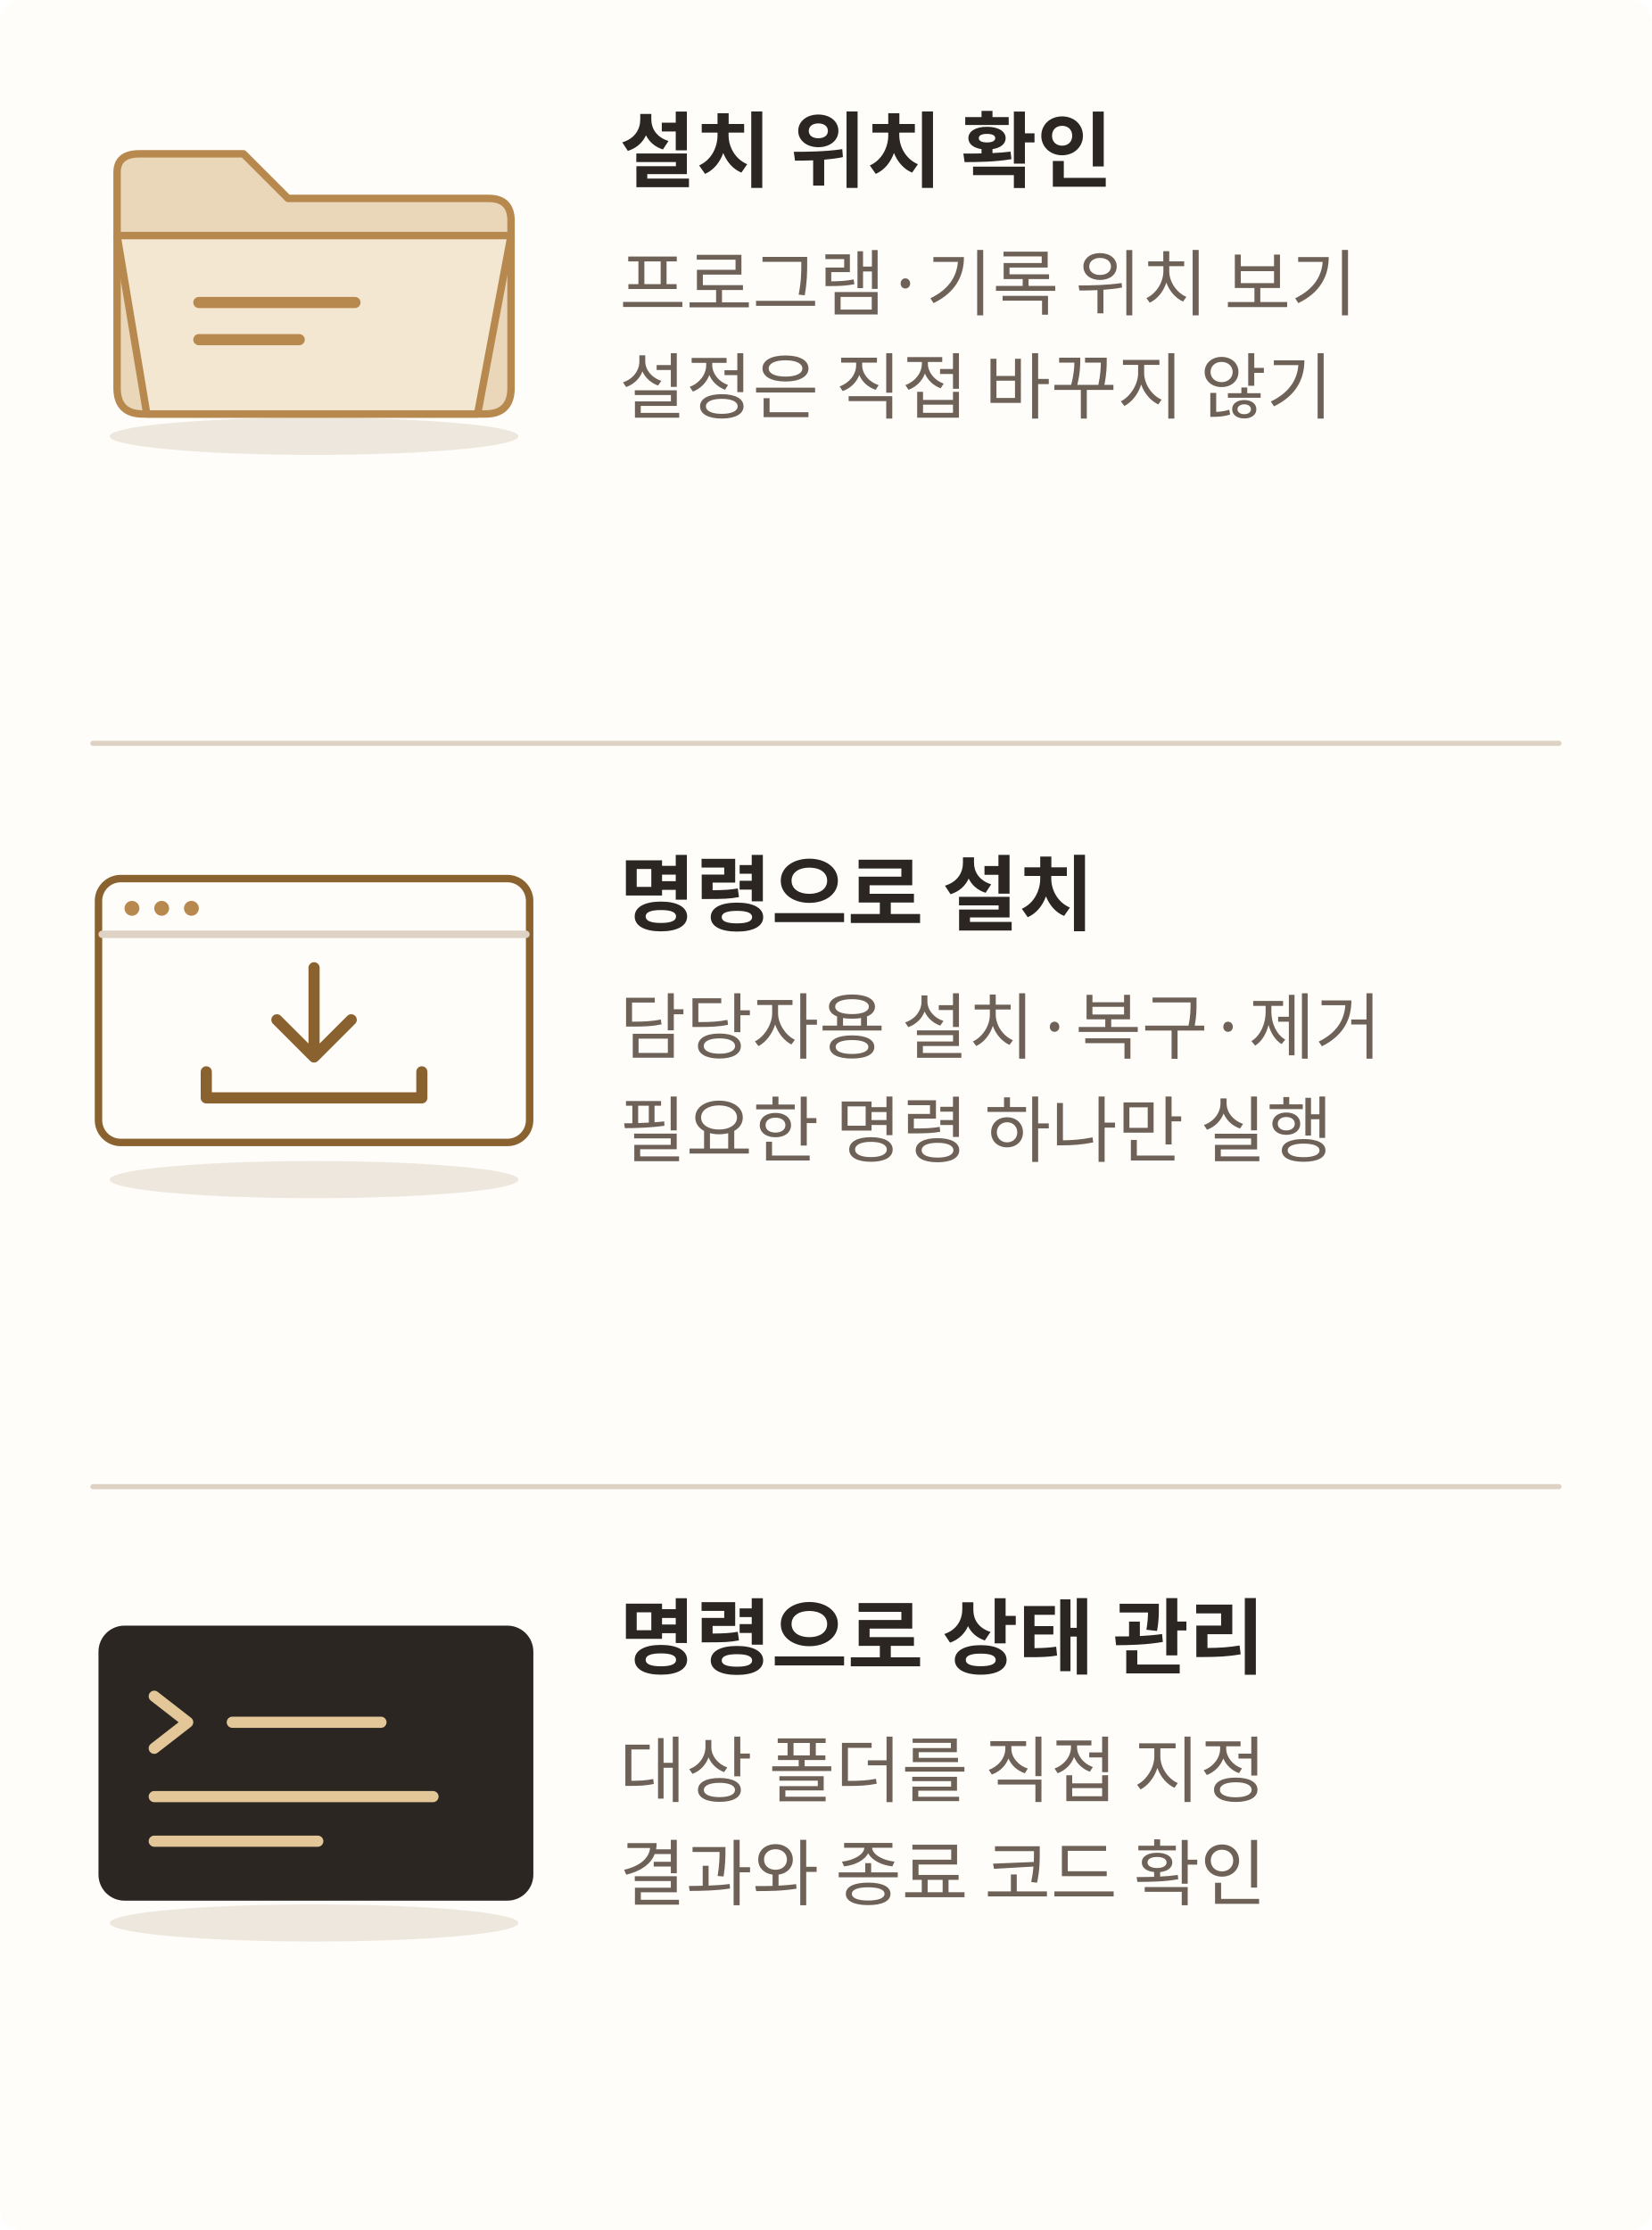
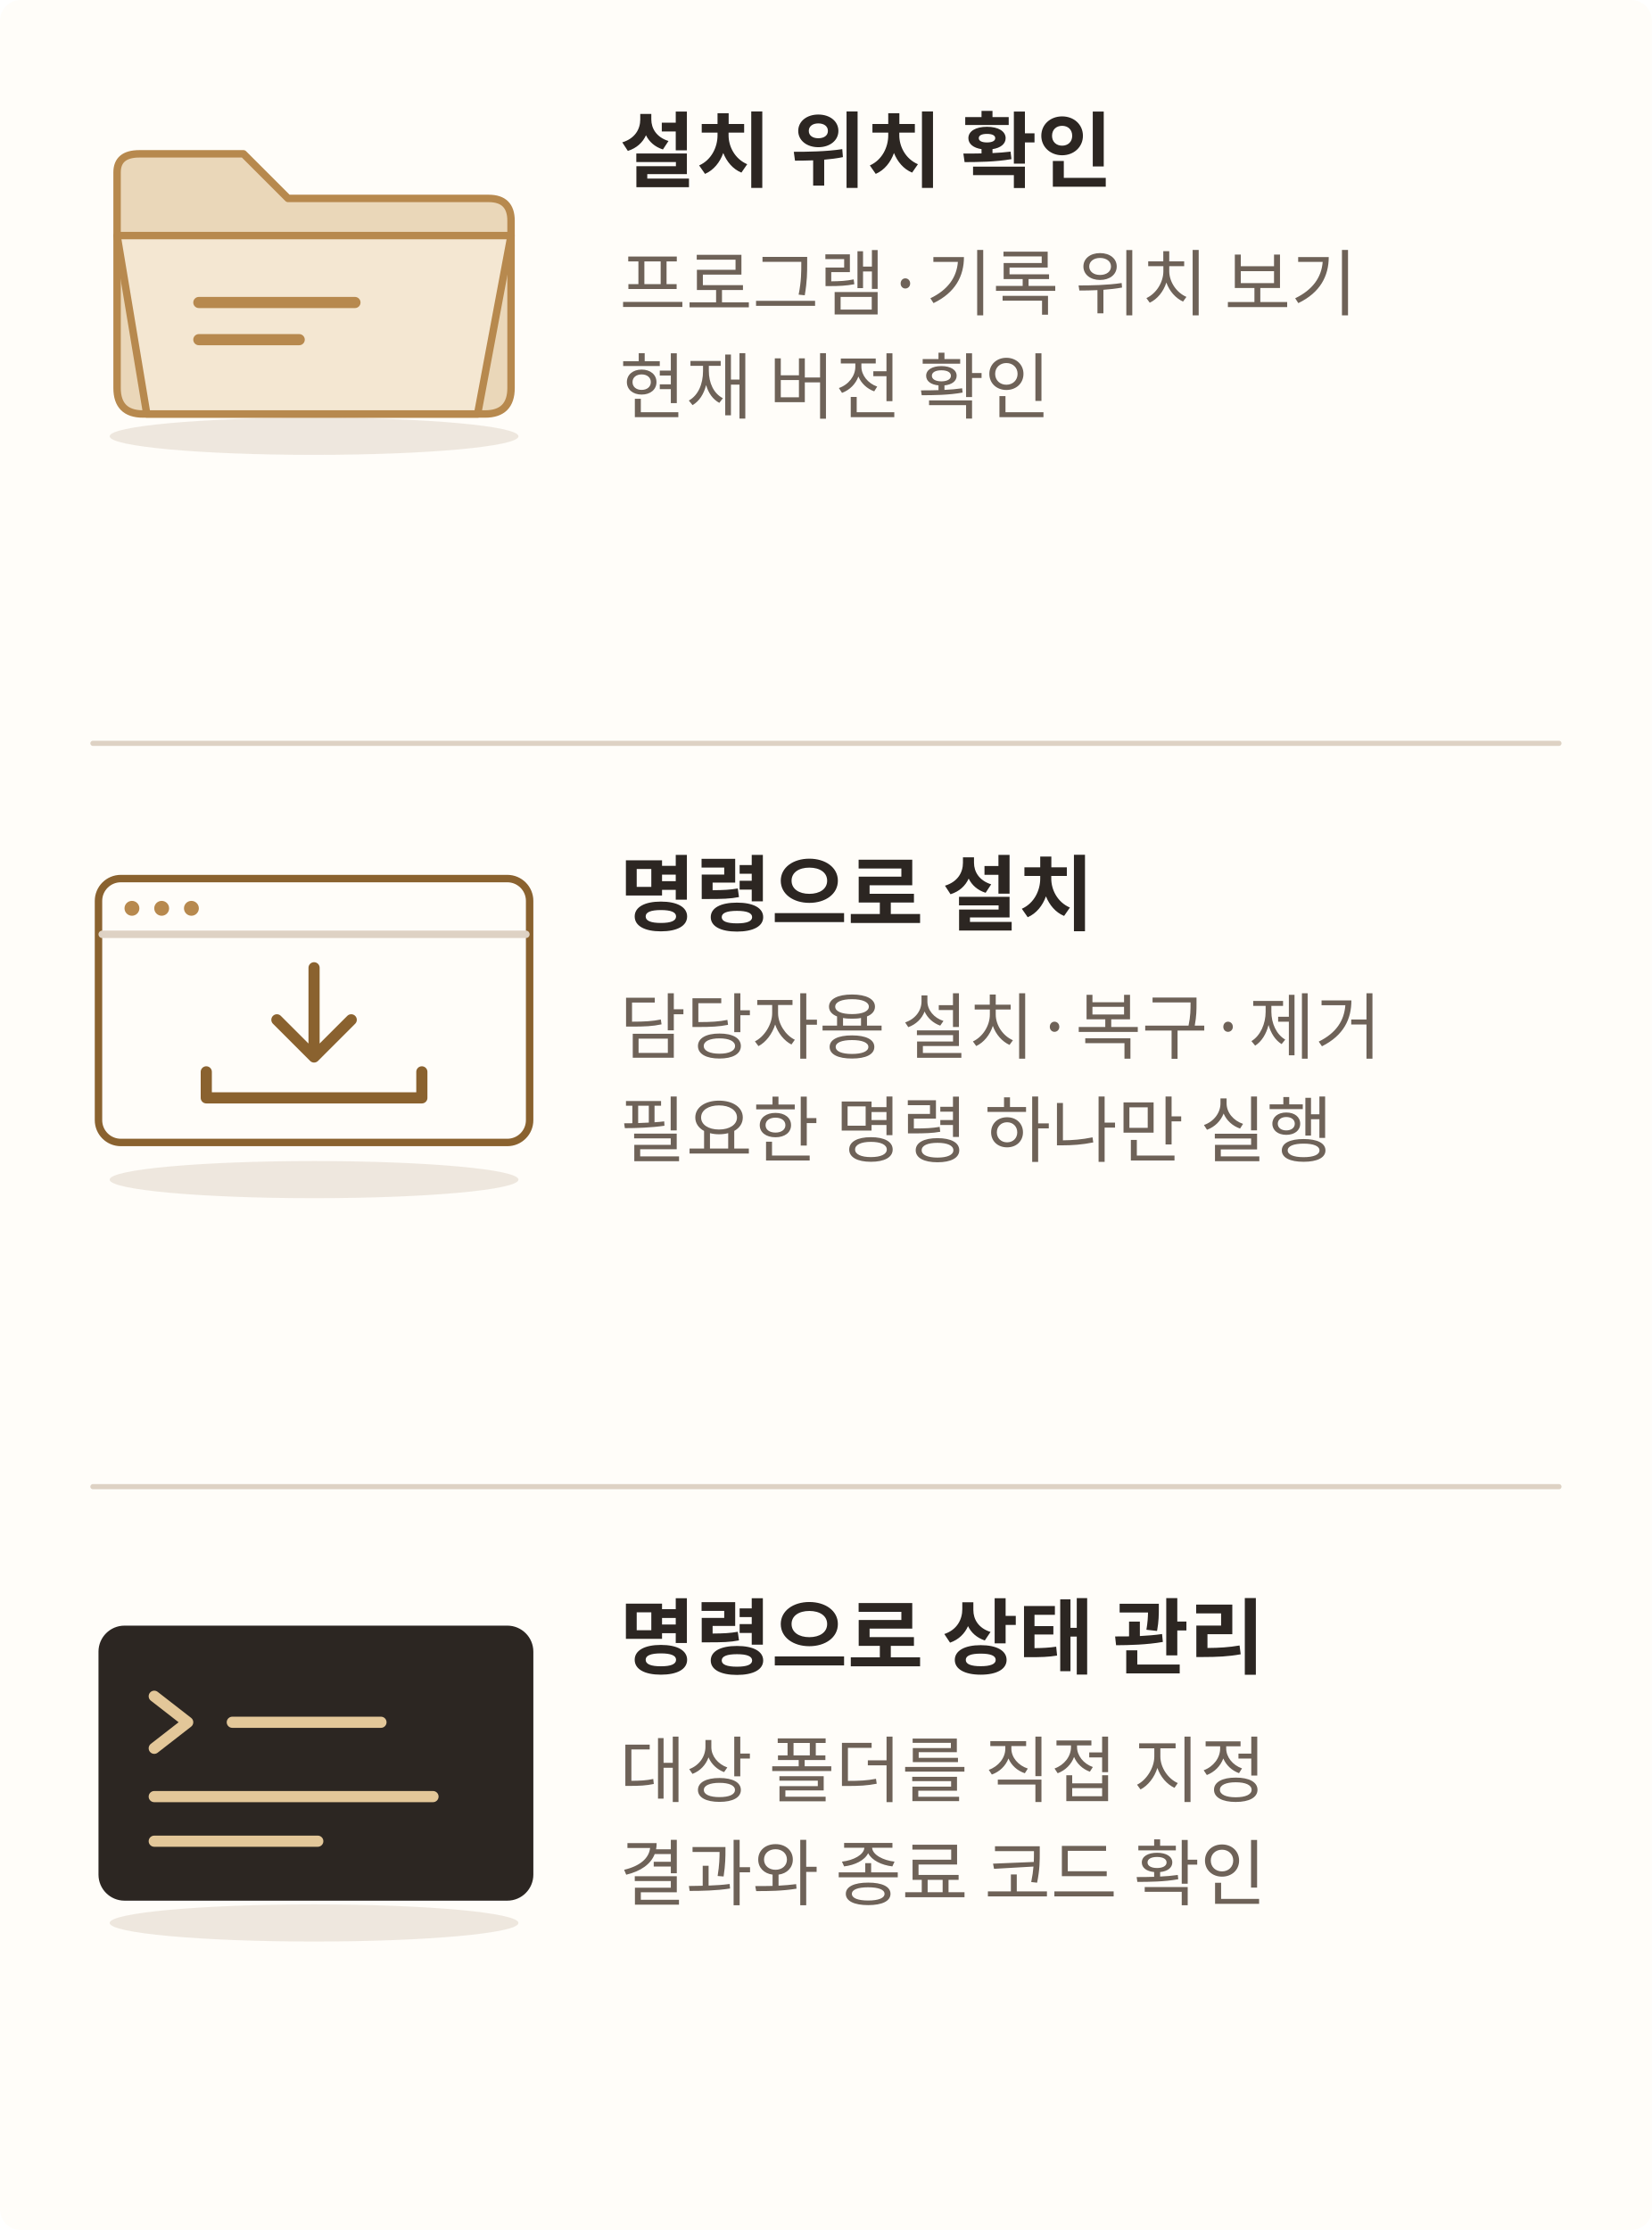
<svg xmlns="http://www.w3.org/2000/svg" width="320" height="432" viewBox="0 0 320 432" role="img" aria-labelledby="title desc">
  <g font-family="Noto Sans CJK KR, Noto Sans KR, Malgun Gothic, Segoe UI, sans-serif">
    <rect width="320" height="432" rx="4" fill="#fffdf9" />
    <g transform="translate(9 19) scale(.72)">
      <ellipse cx="72" cy="91" rx="55" ry="5" fill="#ded2c4" opacity=".5" />
      <path d="M19 35V20Q19 15 25 15H53L65 27H119Q125 27 125 33V78Q125 85 118 85H26Q19 85 19 78Z" fill="#ead7b9" stroke="#b7894e" stroke-width="2" stroke-linecap="round" stroke-linejoin="round" />
      <path d="M19 37H125L116 85H27Z" fill="#f4e7d2" stroke="#b7894e" stroke-width="2" stroke-linecap="round" stroke-linejoin="round" />
      <path d="M41 55H83M41 65H68" fill="none" stroke="#b7894e" stroke-width="3" stroke-linecap="round" stroke-linejoin="round" />
    </g>
    <text x="120" y="35" font-size="16" fill="#2c2622" font-weight="700" text-anchor="start">설치 위치 확인</text>
    <text x="120" y="60" font-size="14" fill="#6e6258" font-weight="400" text-anchor="start">프로그램·기록 위치 보기</text>
-     <text x="120" y="80" font-size="14" fill="#6e6258" font-weight="400" text-anchor="start">설정은 직접 바꾸지 않기</text>
+     <text x="120" y="80" font-size="14" fill="#6e6258" font-weight="400" text-anchor="start">현재 버전 확인</text>
    <path d="M18 144H302" fill="none" stroke="#ded2c4" stroke-width="1" stroke-linecap="round" stroke-linejoin="round" />
    <g transform="translate(9 163) scale(.72)">
      <ellipse cx="72" cy="91" rx="55" ry="5" fill="#ded2c4" opacity=".5" />
      <rect x="14" y="10" width="116" height="71" rx="6" fill="#fffdf9" stroke="#8a622f" stroke-width="2" />
      <path d="M15 25H129" fill="none" stroke="#ded2c4" stroke-width="2" stroke-linecap="round" stroke-linejoin="round" />
      <circle cx="23" cy="18" r="2" fill="#b7894e" />
      <circle cx="31" cy="18" r="2" fill="#b7894e" />
      <circle cx="39" cy="18" r="2" fill="#b7894e" />
      <path d="M72 34V56M62 48L72 58L82 48" fill="none" stroke="#8a622f" stroke-width="3" stroke-linecap="round" stroke-linejoin="round" />
      <path d="M43 62V69H101V62" fill="none" stroke="#8a622f" stroke-width="3" stroke-linecap="round" stroke-linejoin="round" />
    </g>
    <text x="120" y="179" font-size="16" fill="#2c2622" font-weight="700" text-anchor="start">명령으로 설치</text>
    <text x="120" y="204" font-size="14" fill="#6e6258" font-weight="400" text-anchor="start">담당자용 설치·복구·제거</text>
    <text x="120" y="224" font-size="14" fill="#6e6258" font-weight="400" text-anchor="start">필요한 명령 하나만 실행</text>
    <path d="M18 288H302" fill="none" stroke="#ded2c4" stroke-width="1" stroke-linecap="round" stroke-linejoin="round" />
    <g transform="translate(9 307) scale(.72)">
      <ellipse cx="72" cy="91" rx="55" ry="5" fill="#ded2c4" opacity=".5" />
      <rect x="15" y="12" width="115" height="72" rx="6" fill="#2c2622" stroke="#2c2622" stroke-width="2" />
      <path d="M29 30L38 37L29 44" fill="none" stroke="#e3c799" stroke-width="3" stroke-linecap="round" stroke-linejoin="round" />
      <path d="M50 37H90M29 57H104M29 69H73" fill="none" stroke="#e3c799" stroke-width="3" stroke-linecap="round" stroke-linejoin="round" />
    </g>
    <text x="120" y="323" font-size="16" fill="#2c2622" font-weight="700" text-anchor="start">명령으로 상태 관리</text>
    <text x="120" y="348" font-size="14" fill="#6e6258" font-weight="400" text-anchor="start">대상 폴더를 직접 지정</text>
    <text x="120" y="368" font-size="14" fill="#6e6258" font-weight="400" text-anchor="start">결과와 종료 코드 확인</text>
  </g>
</svg>
